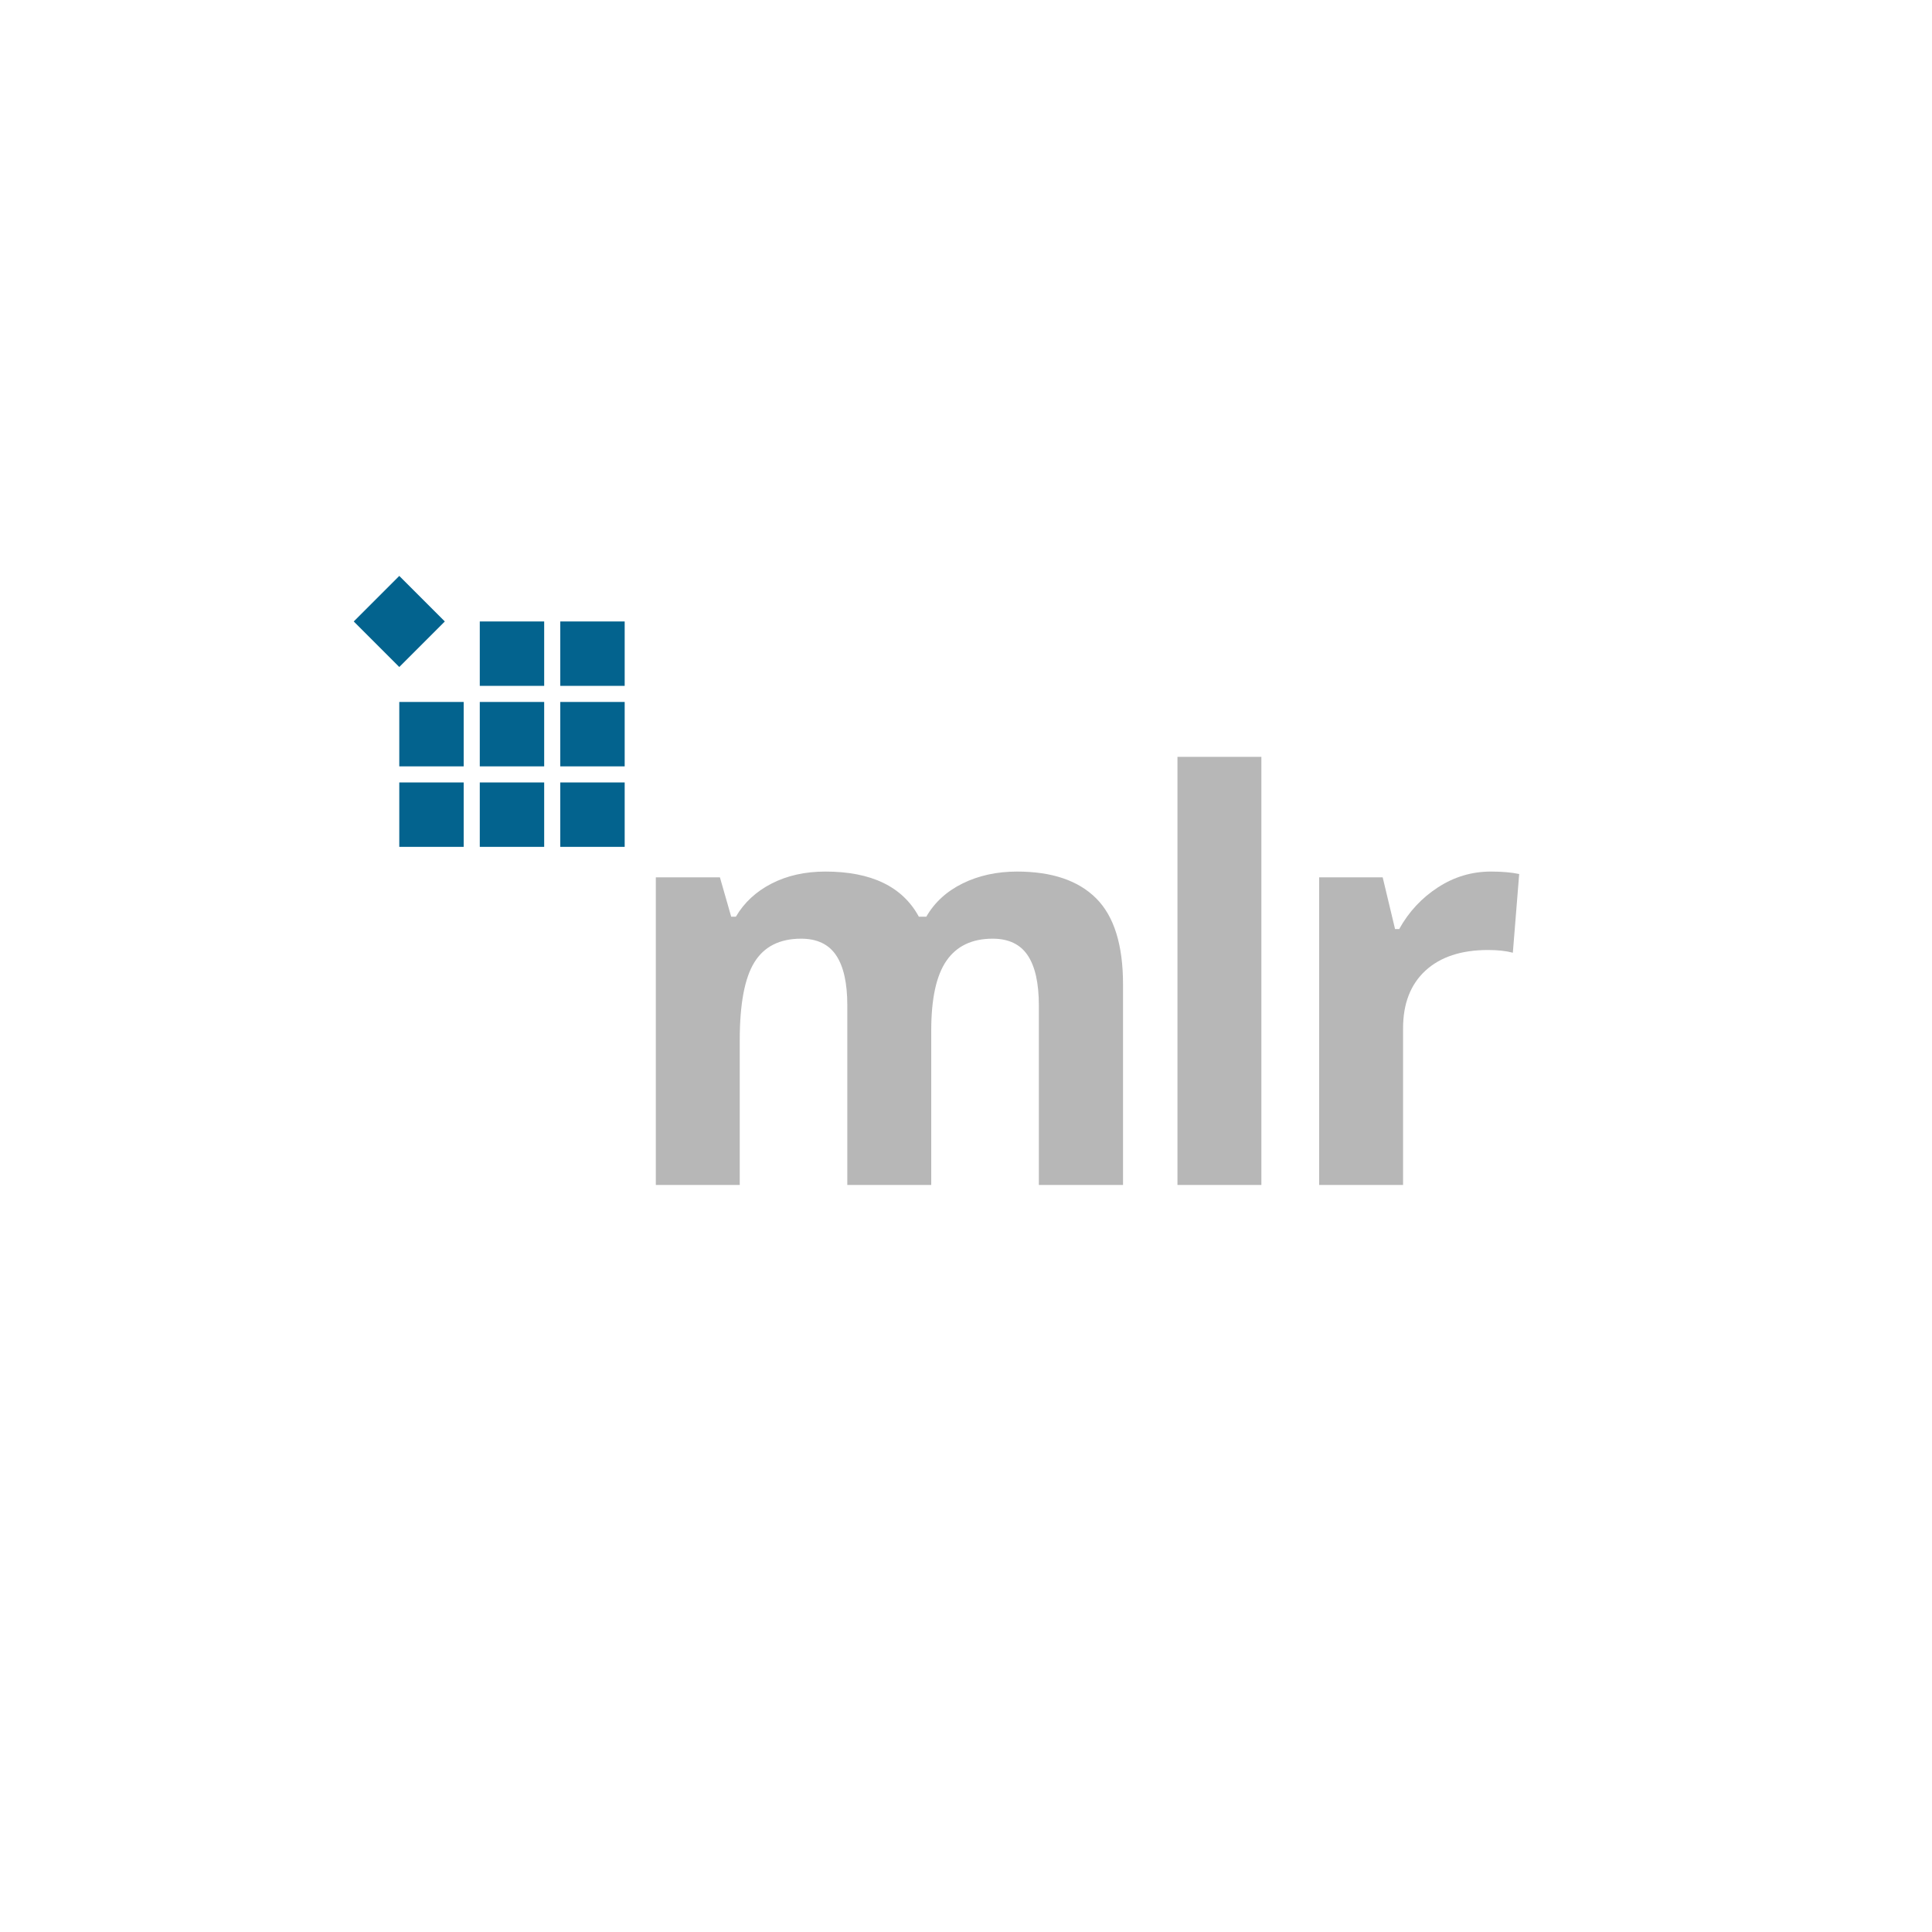
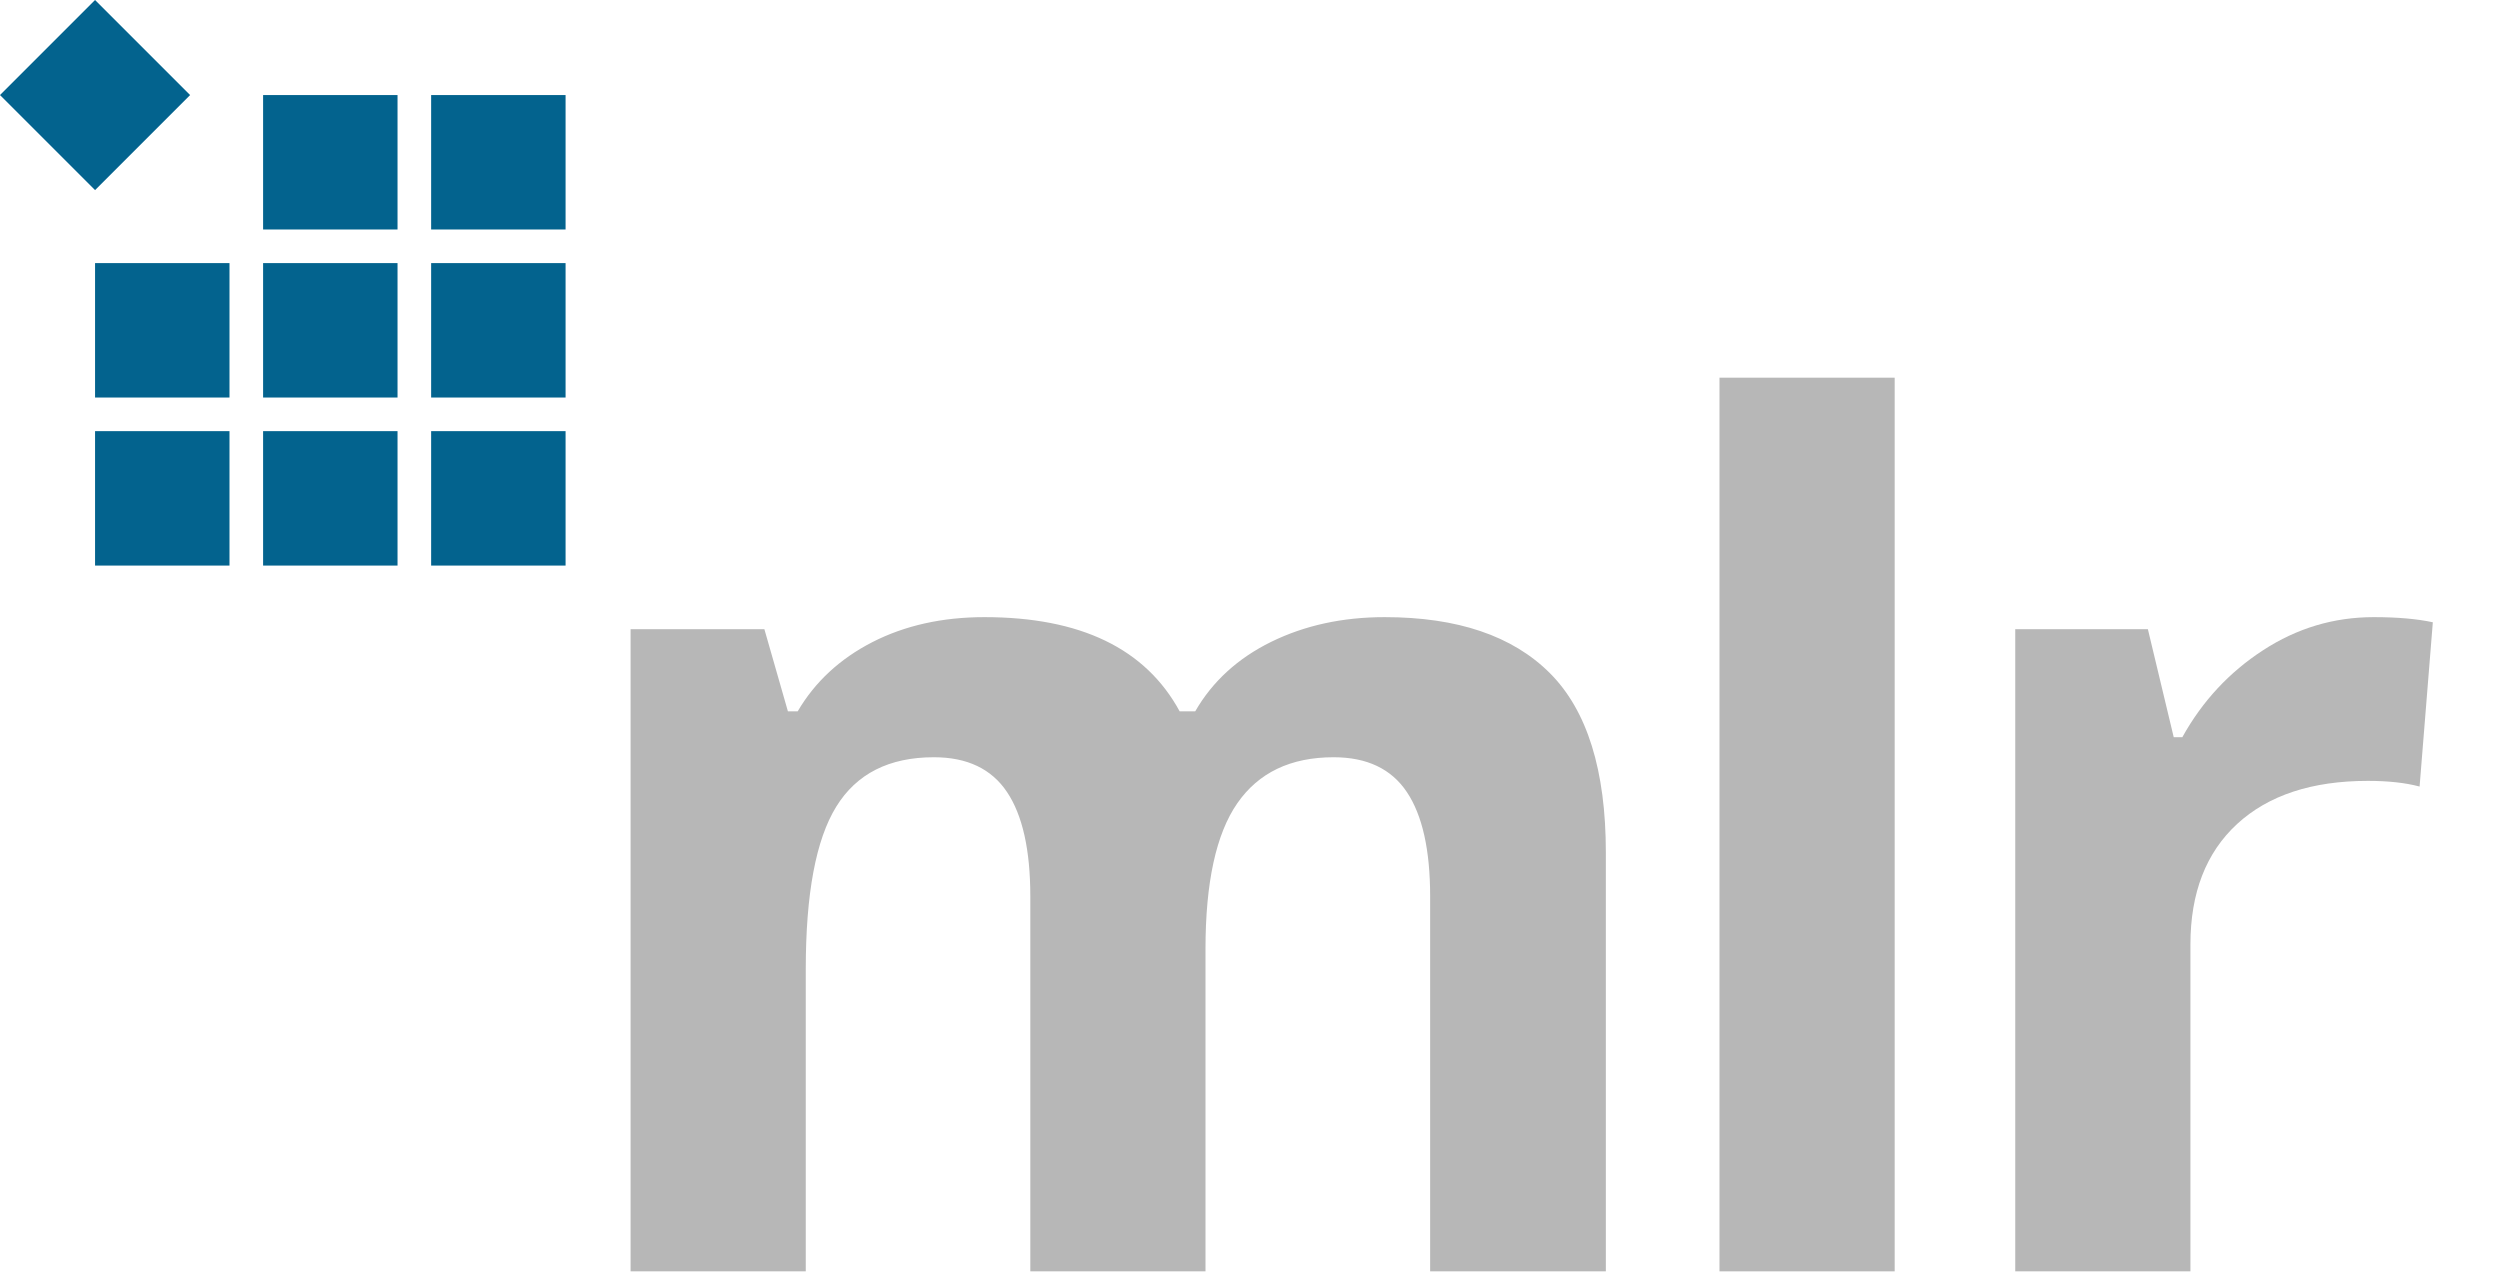
- <svg xmlns="http://www.w3.org/2000/svg" width="600px" height="600px" viewBox="0 0 600 600" version="1.1">
-   <defs />
-   <g id="Page-1" stroke="none" stroke-width="1" fill="none" fill-rule="evenodd">
+ <svg xmlns="http://www.w3.org/2000/svg" width="371.933" height="189.142" viewBox="0 0 371.933 189.142" version="1.1" id="svg38">
+   <defs id="defs6" />
+   <g id="Page-1" style="fill:none;fill-rule:evenodd;stroke:none;stroke-width:1" transform="translate(-109.8579,-178.8579)">
    <g id="Artboard-Copy">
-       <g id="Group" transform="translate(190, 181)" font-size="175" font-family="OpenSans-Bold, Open Sans" fill="#B7B7B7" font-weight="bold">
+       <g id="Group" transform="translate(190,181)" font-size="175" font-weight="bold" style="font-weight:bold;font-size:175px;font-family:OpenSans-Bold, 'Open Sans';fill:#b7b7b7">
        <text id="m">
-           <tspan x="0" y="187">m</tspan>
+           <tspan x="0" y="187" id="tspan8">m</tspan>
        </text>
        <text id="l">
-           <tspan x="162" y="187">l</tspan>
+           <tspan x="162" y="187" id="tspan11">l</tspan>
        </text>
        <text id="r">
-           <tspan x="206" y="187">r</tspan>
+           <tspan x="206" y="187" id="tspan14">r</tspan>
        </text>
      </g>
-       <g id="Group-2" transform="translate(114, 183)" fill="#03638E">
+       <g id="Group-2" transform="translate(114,183)" style="fill:#03638e">
        <rect id="Rectangle" x="60" y="60" width="20" height="20" />
-         <rect id="Rectangle" x="35" y="60" width="20" height="20" />
-         <rect id="Rectangle" x="10" y="60" width="20" height="20" />
-         <rect id="Rectangle" x="60" y="35" width="20" height="20" />
-         <rect id="Rectangle" x="35" y="35" width="20" height="20" />
-         <rect id="Rectangle" x="10" y="35" width="20" height="20" />
-         <rect id="Rectangle" transform="translate(10, 10) rotate(45) translate(-10, -10) " x="0" y="0" width="20" height="20" />
-         <rect id="Rectangle" x="60" y="10" width="20" height="20" />
-         <rect id="Rectangle" x="35" y="10" width="20" height="20" />
+         <rect id="rect19" x="35" y="60" width="20" height="20" />
+         <rect id="rect21" x="10" y="60" width="20" height="20" />
+         <rect id="rect23" x="60" y="35" width="20" height="20" />
+         <rect id="rect25" x="35" y="35" width="20" height="20" />
+         <rect id="rect27" x="10" y="35" width="20" height="20" />
+         <rect id="rect29" transform="rotate(45,10,10)" x="0" y="0" width="20" height="20" />
+         <rect id="rect31" x="60" y="10" width="20" height="20" />
+         <rect id="rect33" x="35" y="10" width="20" height="20" />
      </g>
    </g>
  </g>
</svg>
